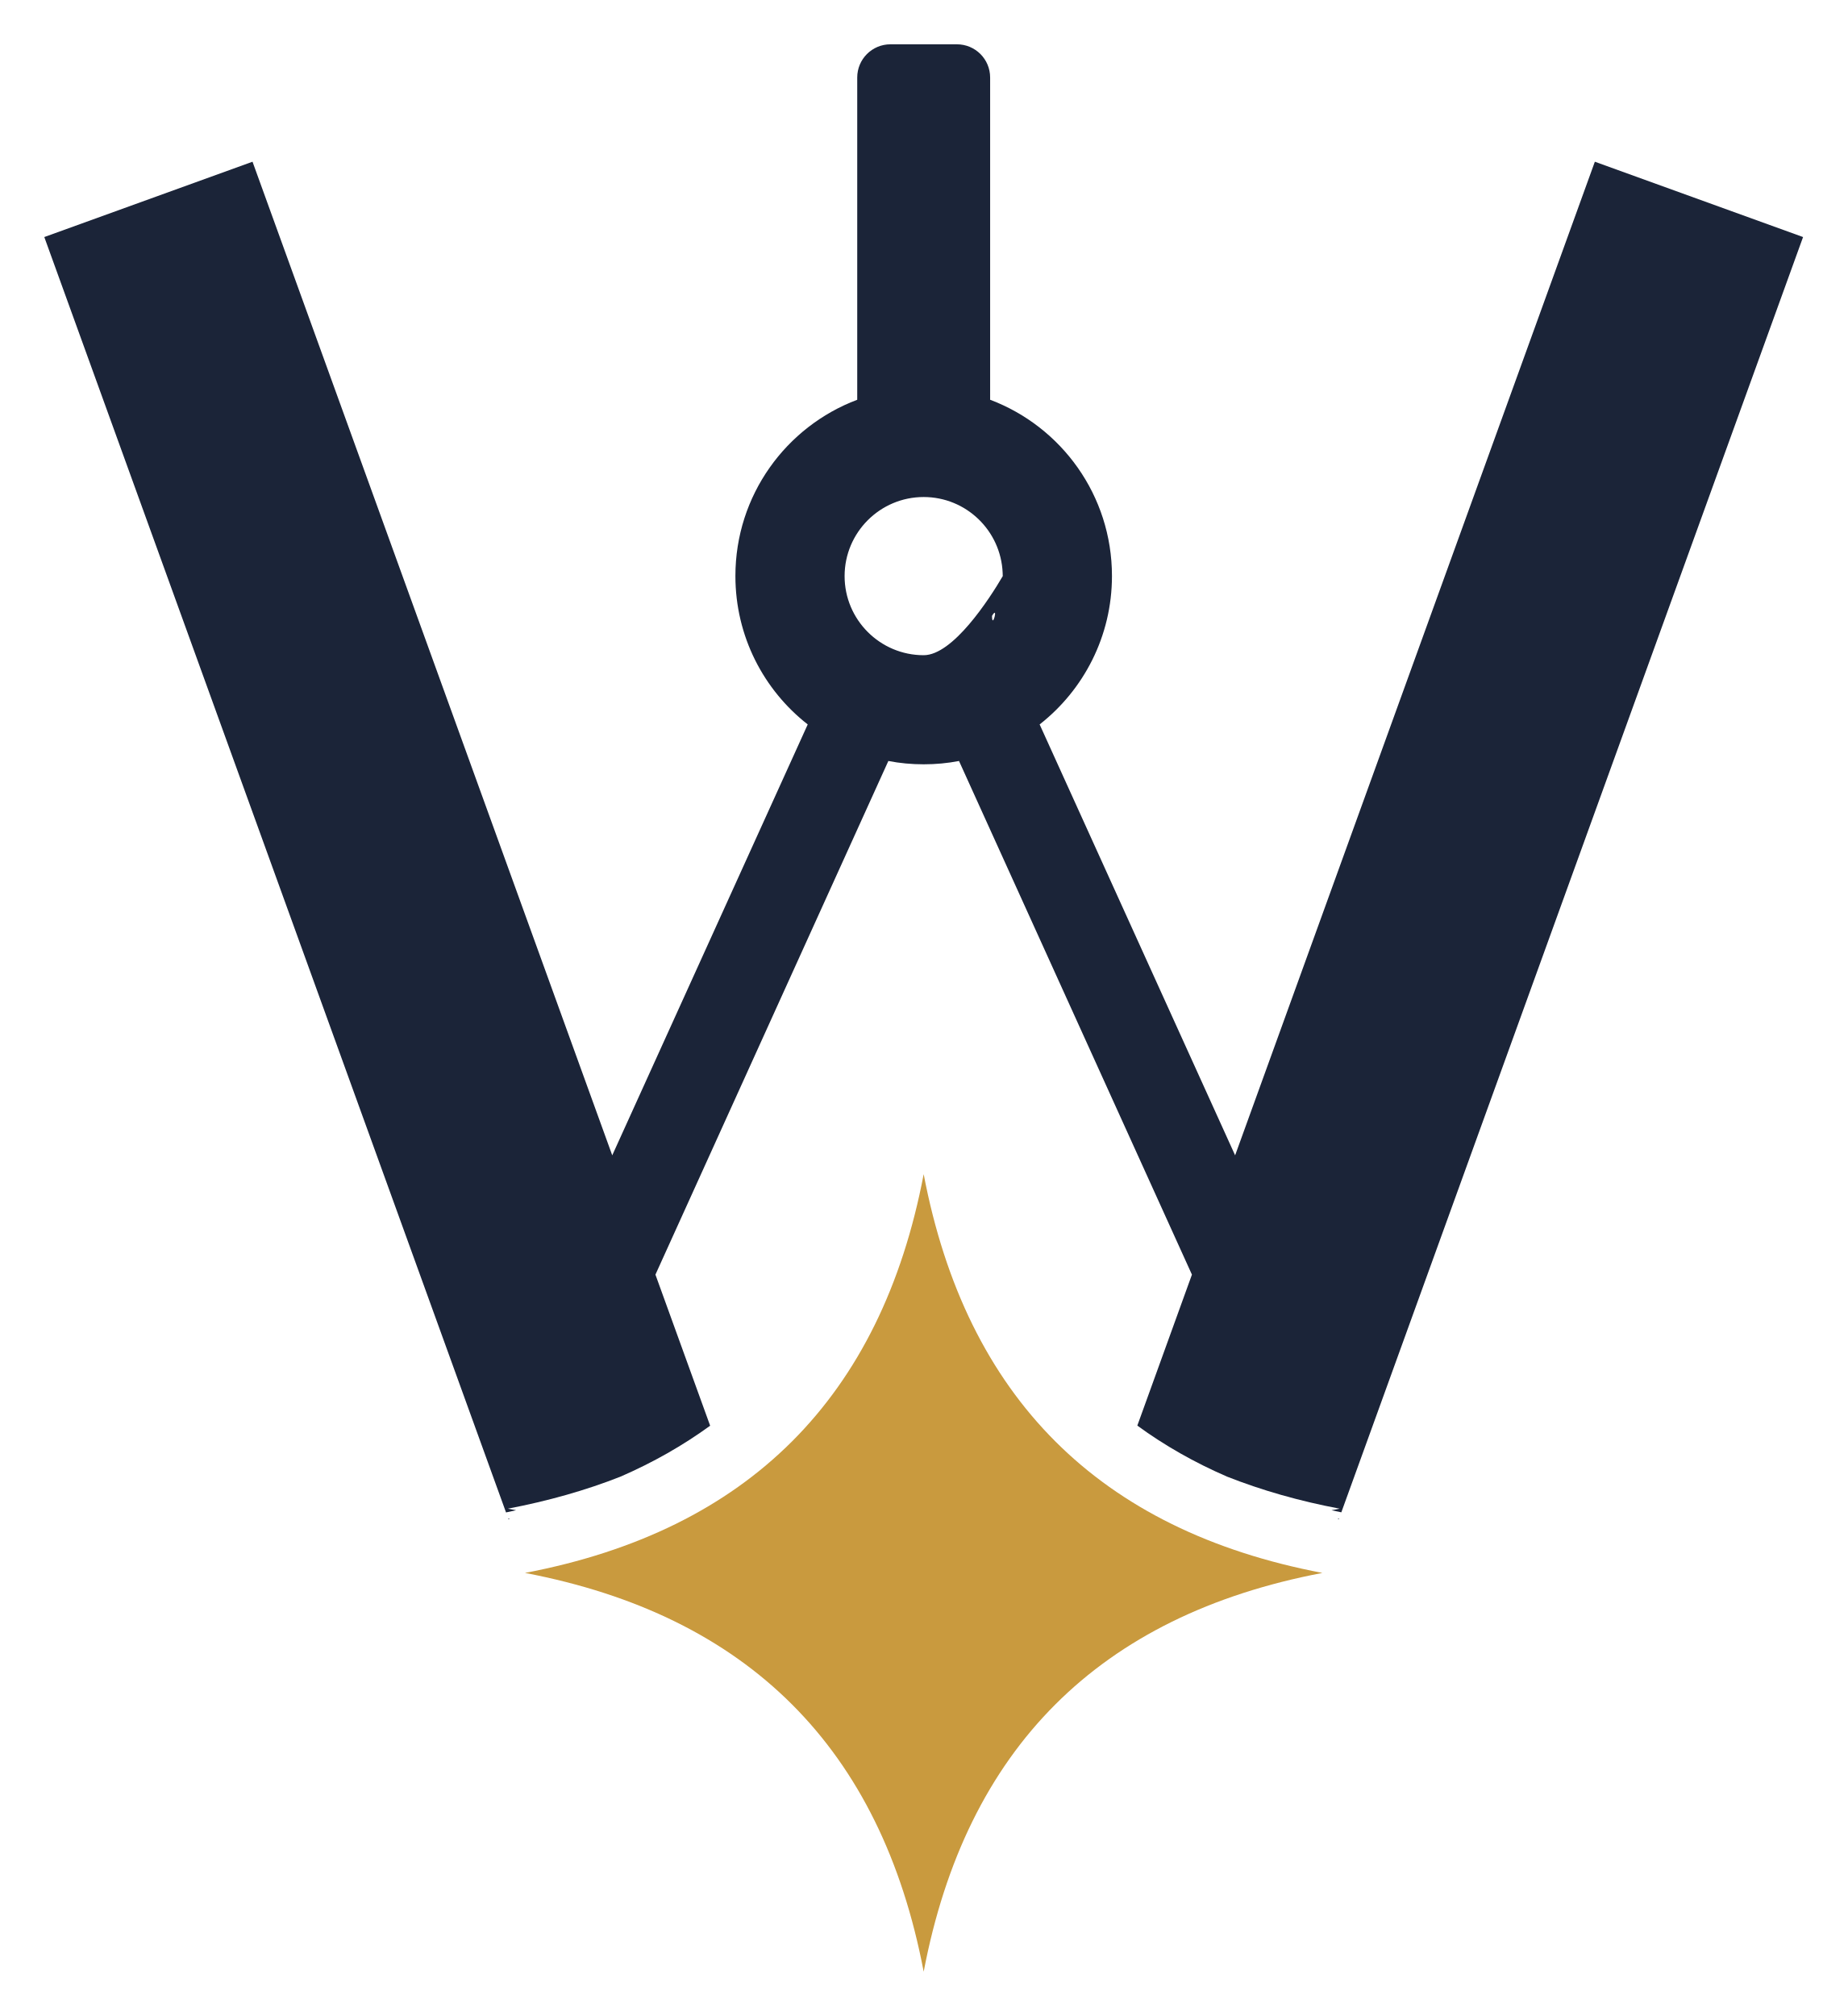
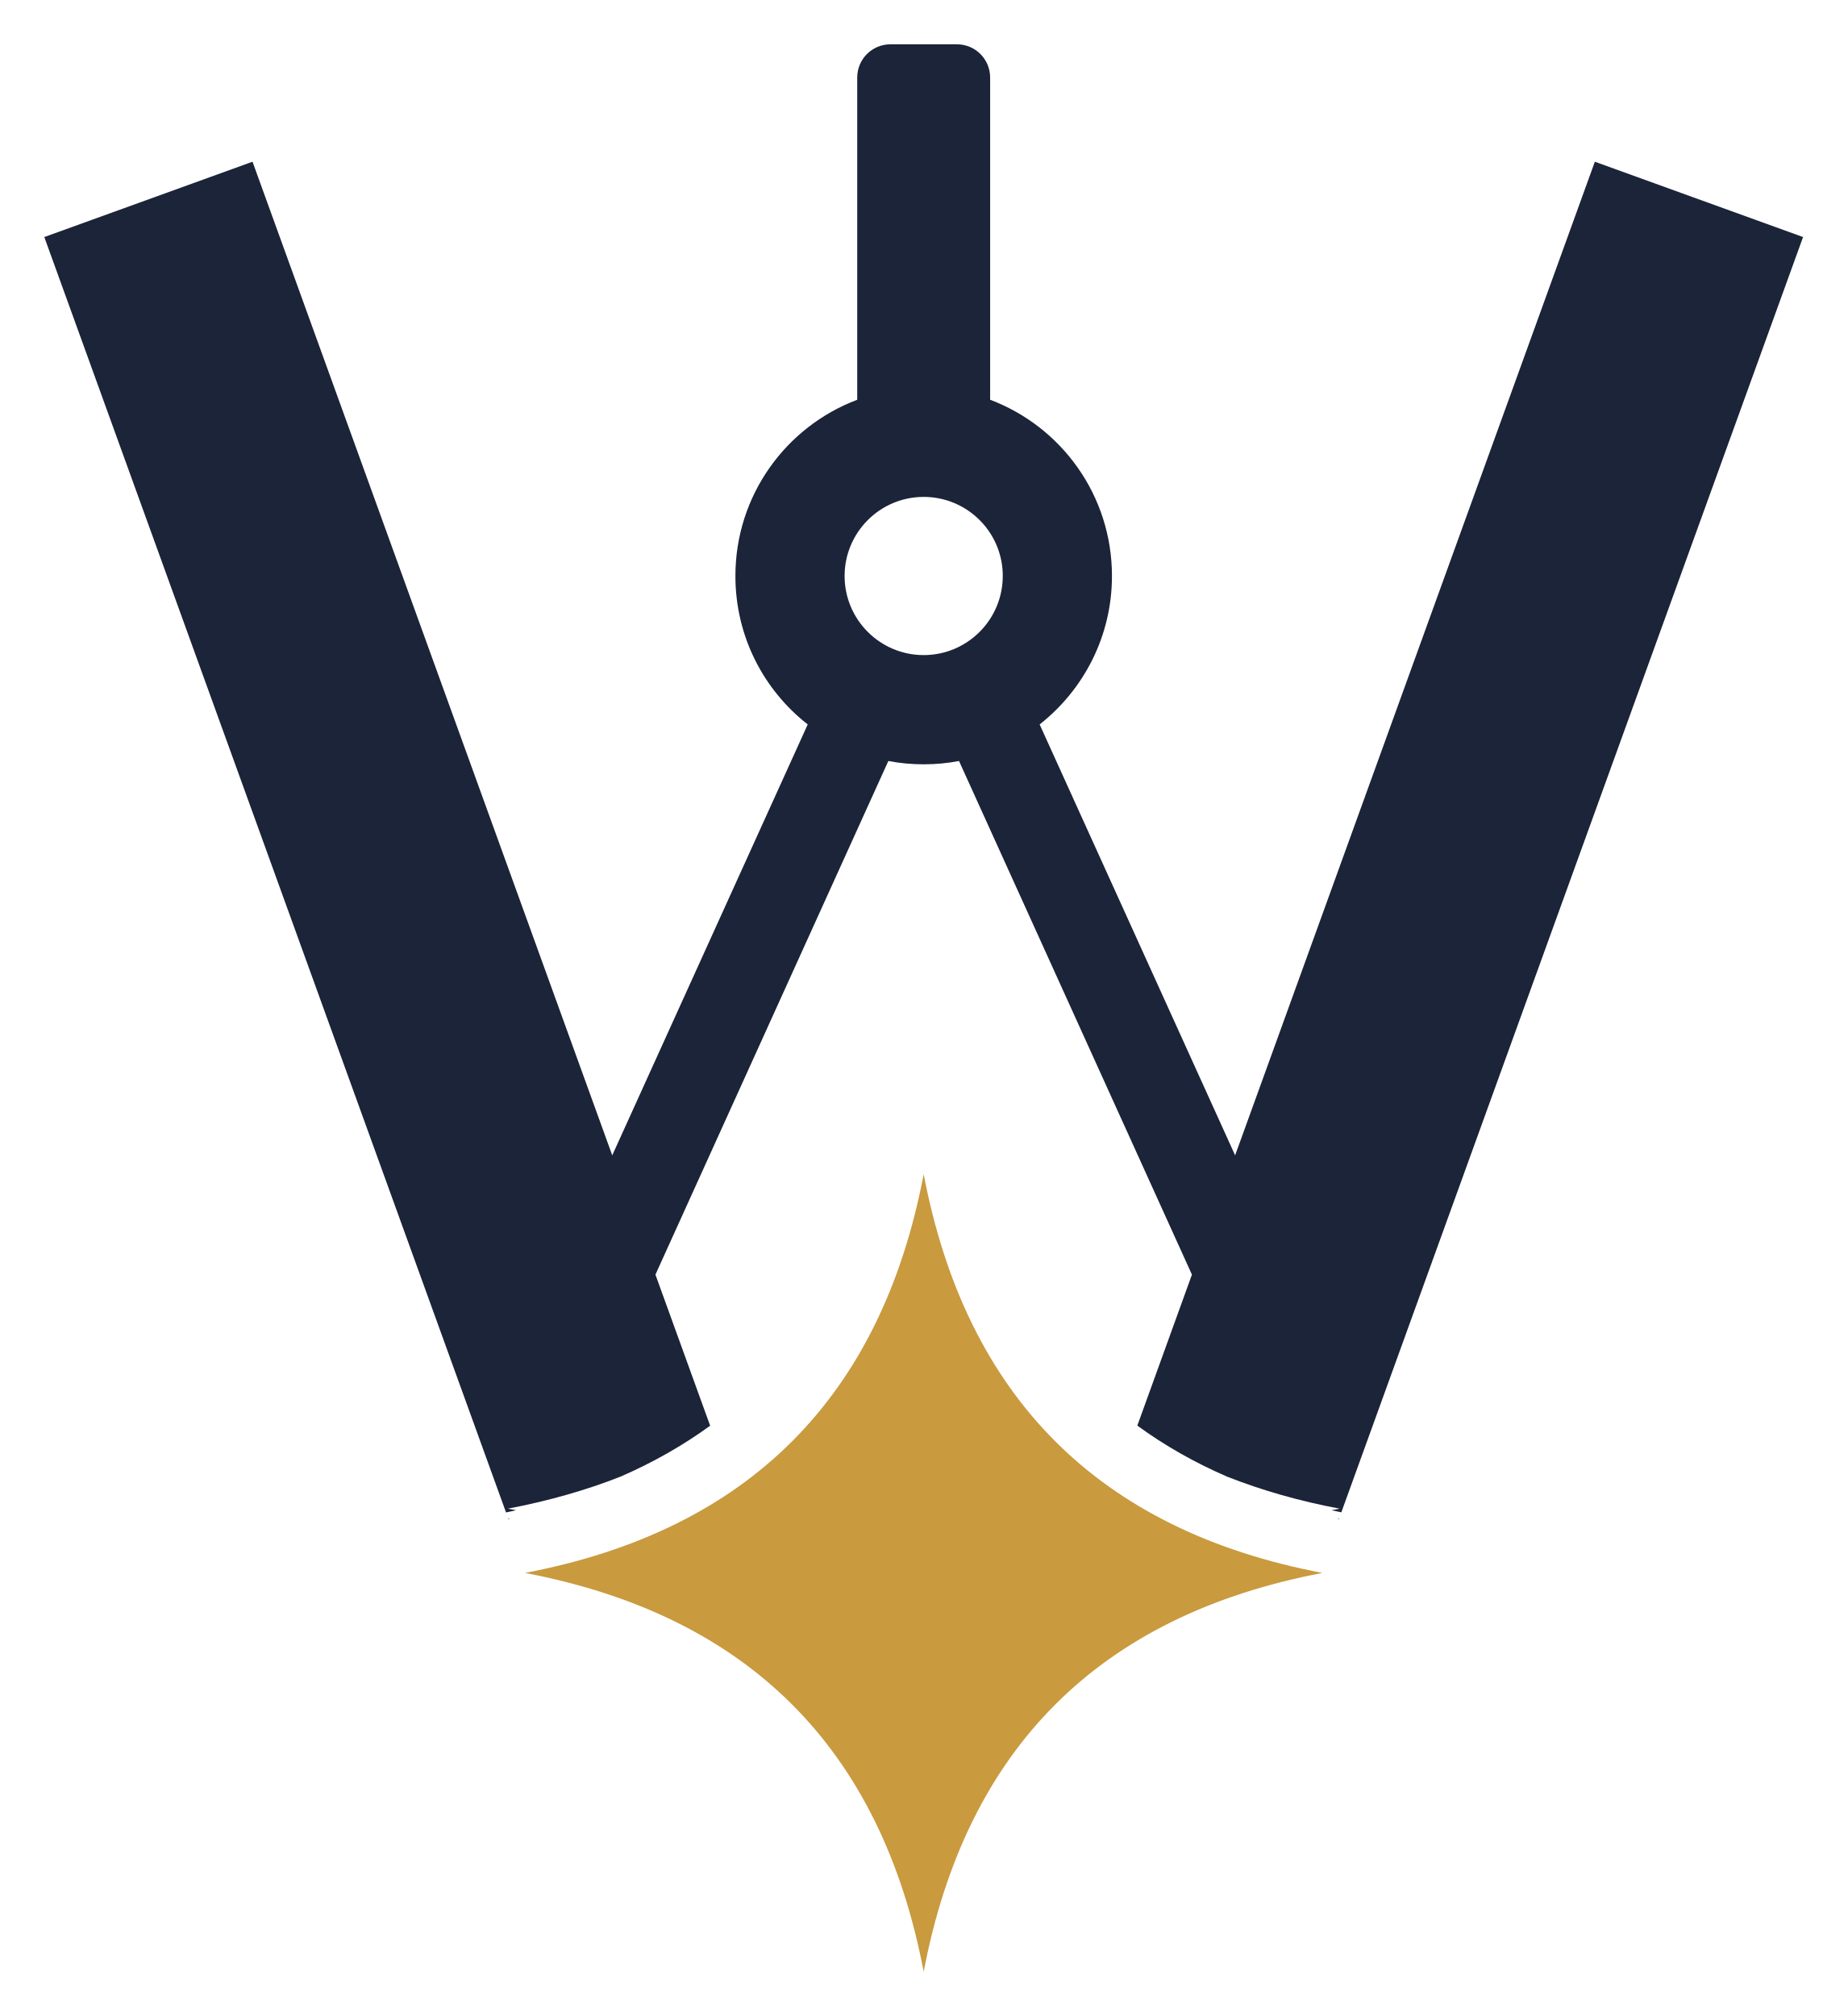
<svg xmlns="http://www.w3.org/2000/svg" viewBox="0 0 166.8 182" role="img" aria-label="Logowright 4 · arms steeper, taller">
  <g transform="translate(-44.6 -22)">
-     <path d="M67.4,36.6l32.48,89.7l17.65,-38.9c-3.98,-3.11 -6.53,-7.96 -6.53,-13.4c0,-7.28 4.57,-13.49 11,-15.91v-29.09c0,-1.66 1.34,-3 3,-3h6c1.66,0 3,1.34 3,3v29.09c6.43,2.42 11,8.63 11,15.91c0,5.44 -2.56,10.29 -6.53,13.4l17.65,38.9l32.48,-89.7l18.8,6.8l-41.69,115.13c-0.3,-0.06 -0.6,-0.13 -0.89,-0.19c0.25,-0.04 0.49,-0.09 0.74,-0.14c-3.66,-0.69 -7.04,-1.66 -10.16,-2.89c-2.96,-1.28 -5.66,-2.82 -8.11,-4.61l4.93,-13.63l-21.03,-46.37c-1.03,0.2 -2.1,0.3 -3.19,0.3c-1.09,0 -2.16,-0.1 -3.19,-0.3l-21.03,46.37l4.94,13.64c-2.45,1.78 -5.15,3.32 -8.1,4.6c-3.12,1.23 -6.51,2.19 -10.16,2.89c0.25,0.04 0.5,0.09 0.74,0.14c-0.3,0.07 -0.61,0.13 -0.91,0.2l-41.69,-115.14zM120.86,74.01c0,3.94 3.2,7.14 7.14,7.14c2.63,0 5.9,-5.02 7.14,-7.14c0,-0.1 0,-0.2 -0.01,-0.3c-0.16,-3.8 -3.29,-6.84 -7.13,-6.84c-3.94,0 -7.14,3.2 -7.14,7.14zM134.17,77.6c0,1.31 0.62,-1.06 0,0zM90.66,159.12c-0.05,0.01 -0.1,0.02 -0.15,0.04l-0.03,-0.07c0.06,0.01 0.12,0.03 0.18,0.04zM165.36,159.12c0.05,-0.01 0.1,-0.02 0.15,-0.03l-0.02,0.06c-0.04,-0.01 -0.09,-0.02 -0.13,-0.03z" fill="#1b2438" />
+     <path d="M67.4,36.6l32.48,89.7l17.65,-38.9c-3.98,-3.11 -6.53,-7.95 -6.53,-13.4c0,-7.28 4.57,-13.49 11,-15.91v-29.09c0,-1.66 1.34,-3 3,-3h6c1.66,0 3,1.34 3,3v29.09c6.43,2.42 11,8.63 11,15.91c0,5.44 -2.56,10.28 -6.53,13.4l17.65,38.9l32.48,-89.7l18.8,6.8l-41.69,115.13c-0.3,-0.06 -0.6,-0.13 -0.89,-0.19c0.25,-0.04 0.49,-0.09 0.74,-0.14c-3.66,-0.69 -7.04,-1.66 -10.16,-2.89c-2.96,-1.28 -5.66,-2.82 -8.11,-4.61l4.93,-13.63l-21.03,-46.37c-1.03,0.2 -2.1,0.3 -3.19,0.3c-1.09,0 -2.16,-0.1 -3.19,-0.3l-21.03,46.37l4.94,13.64c-2.45,1.78 -5.15,3.32 -8.1,4.6c-3.12,1.23 -6.51,2.19 -10.16,2.89c0.25,0.04 0.5,0.09 0.74,0.14c-0.3,0.07 -0.61,0.13 -0.91,0.2l-41.69,-115.14zM90.66,159.13c-0.01,0 -0.02,0 -0.03,0c0.01,0 0.02,0 0.03,-0.01zM90.51,159.16l-0.03,-0.07c0.05,0.01 0.1,0.02 0.15,0.04c-0.04,0.01 -0.08,0.02 -0.12,0.03zM165.36,159.12c0.05,-0.01 0.1,-0.02 0.15,-0.03l-0.02,0.06c-0.04,-0.01 -0.09,-0.02 -0.13,-0.03zM120.86,74c0,3.94 3.2,7.14 7.14,7.14c3.94,0 7.14,-3.2 7.14,-7.14c0,-0.06 0,-0.12 0,-0.19c-0.1,-3.86 -3.26,-6.95 -7.14,-6.95c-3.94,0 -7.14,3.2 -7.14,7.14z" fill="#1b2438" />
    <path d="M128 128Q133.76 158.24 164 164Q133.76 169.76 128 200Q122.24 169.76 92 164Q122.24 158.24 128 128Z" fill="#c99a3e" />
  </g>
</svg>
